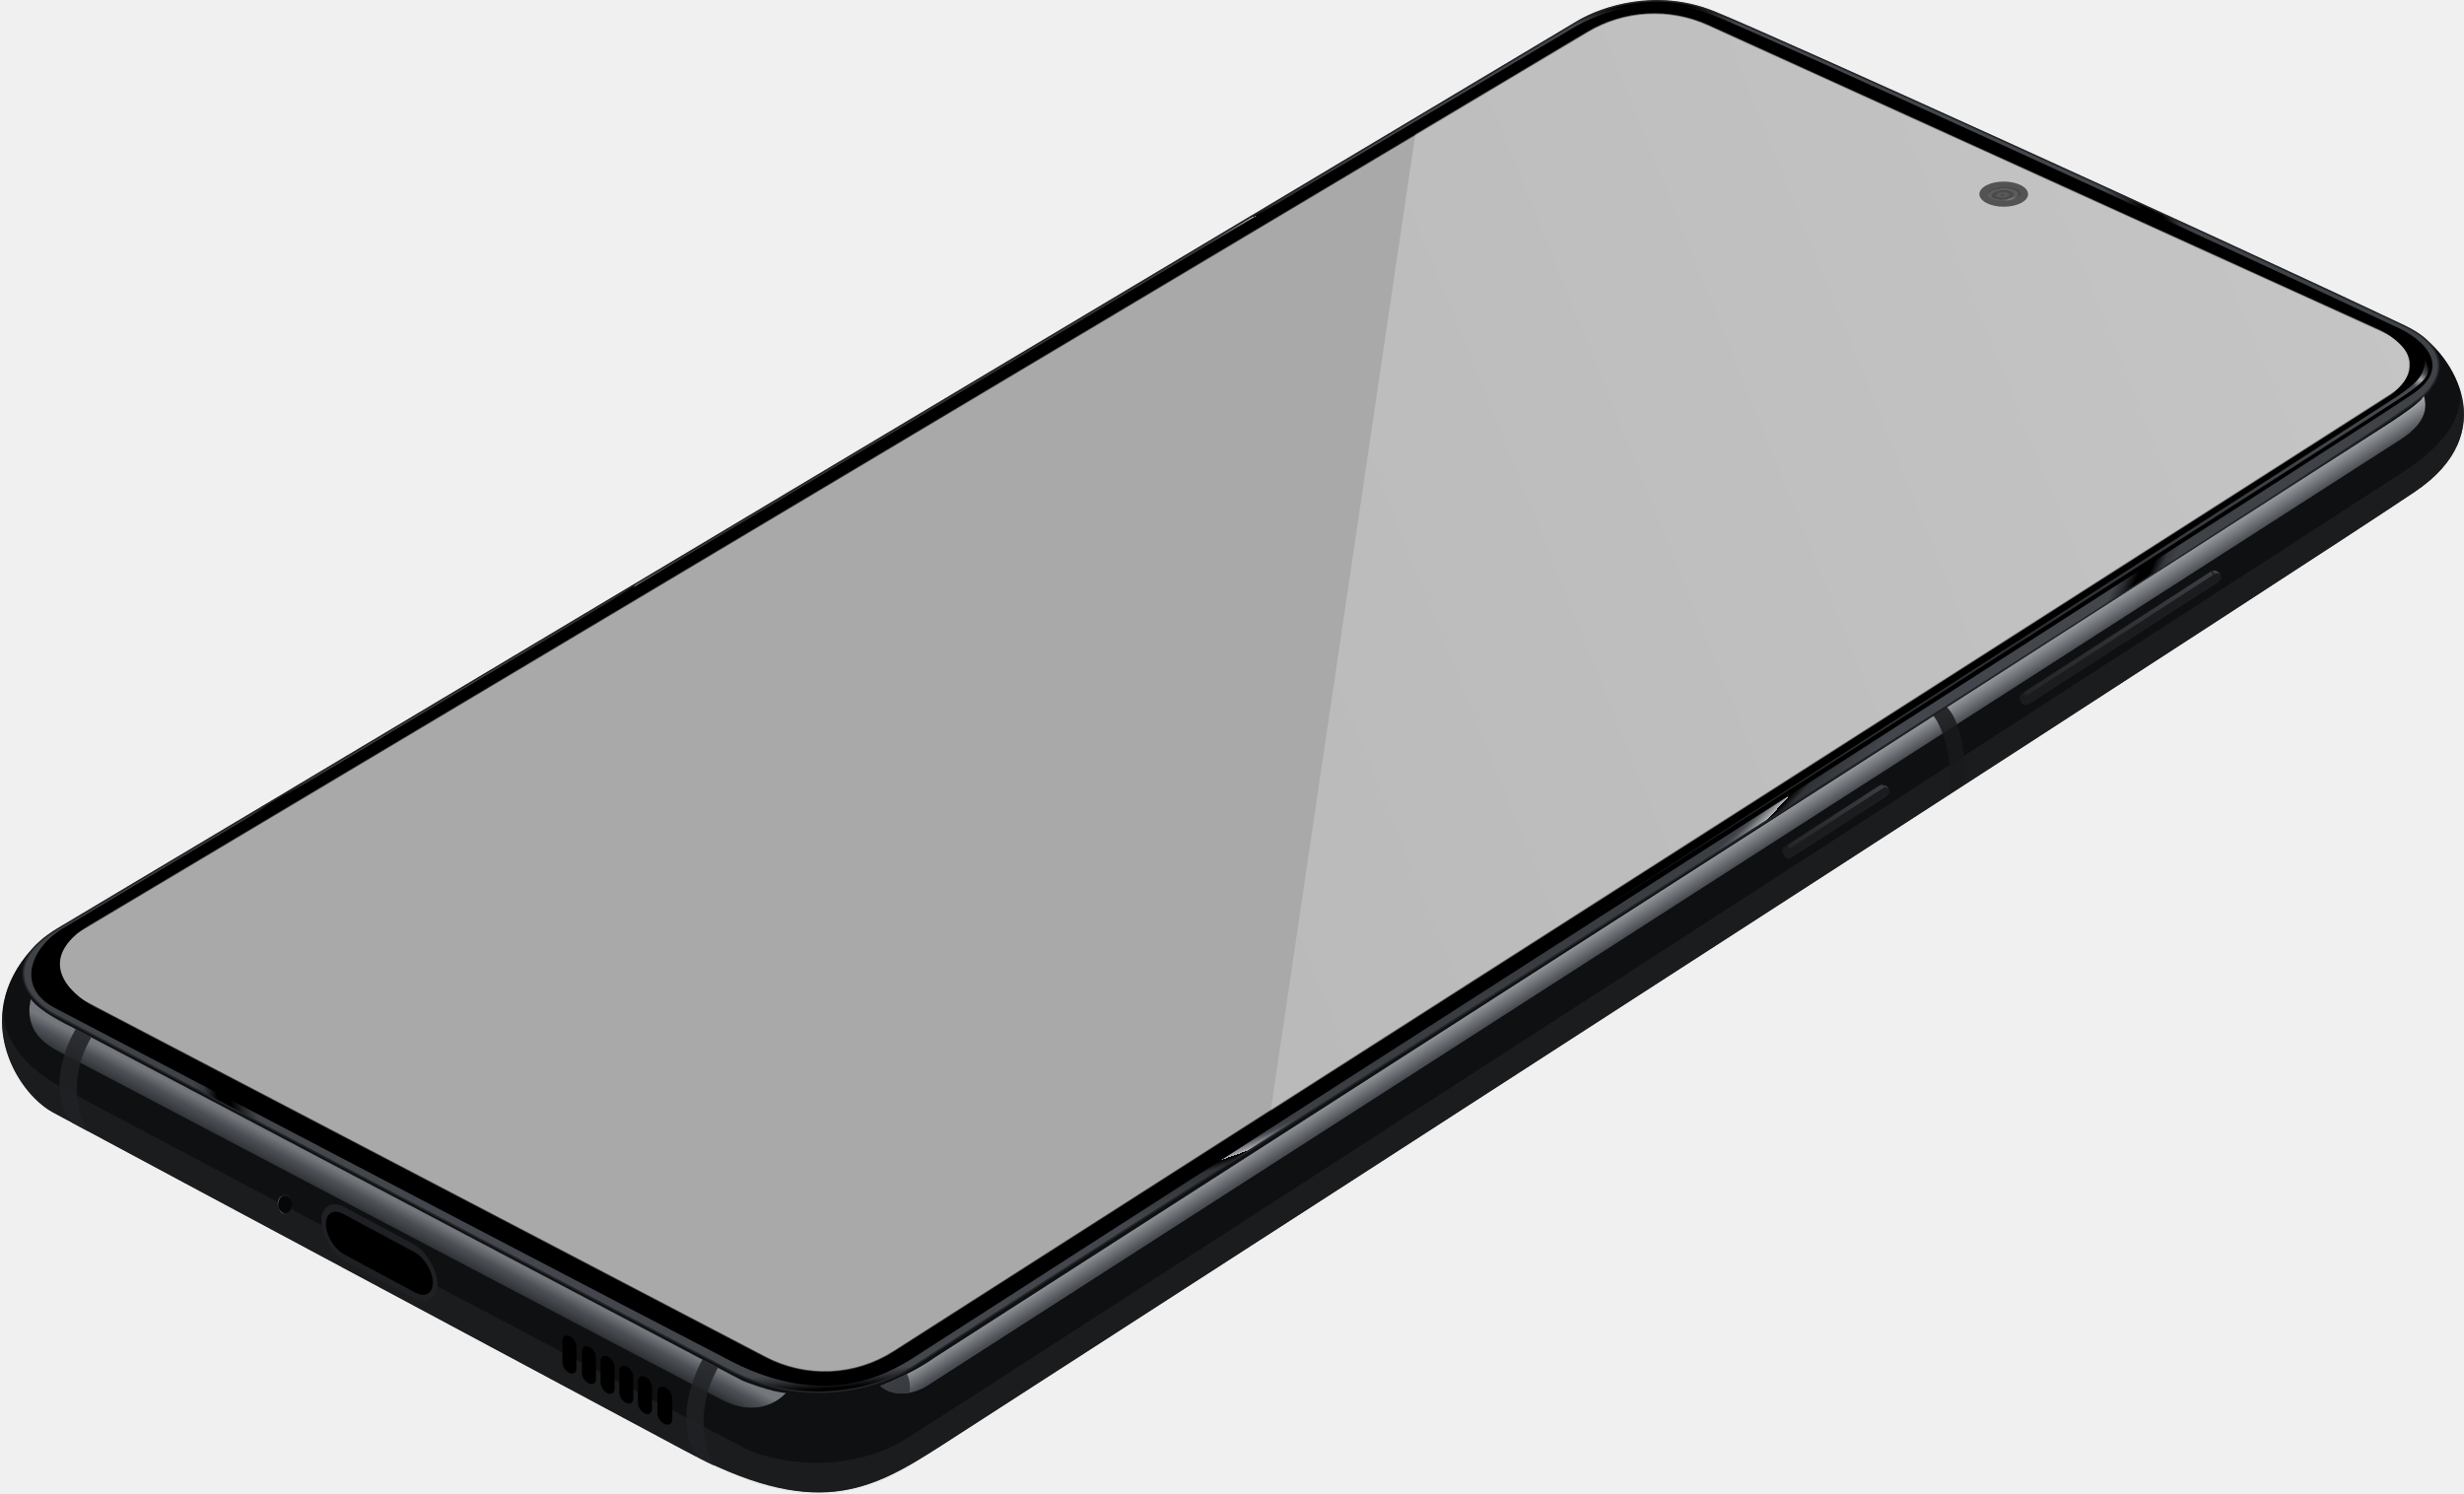
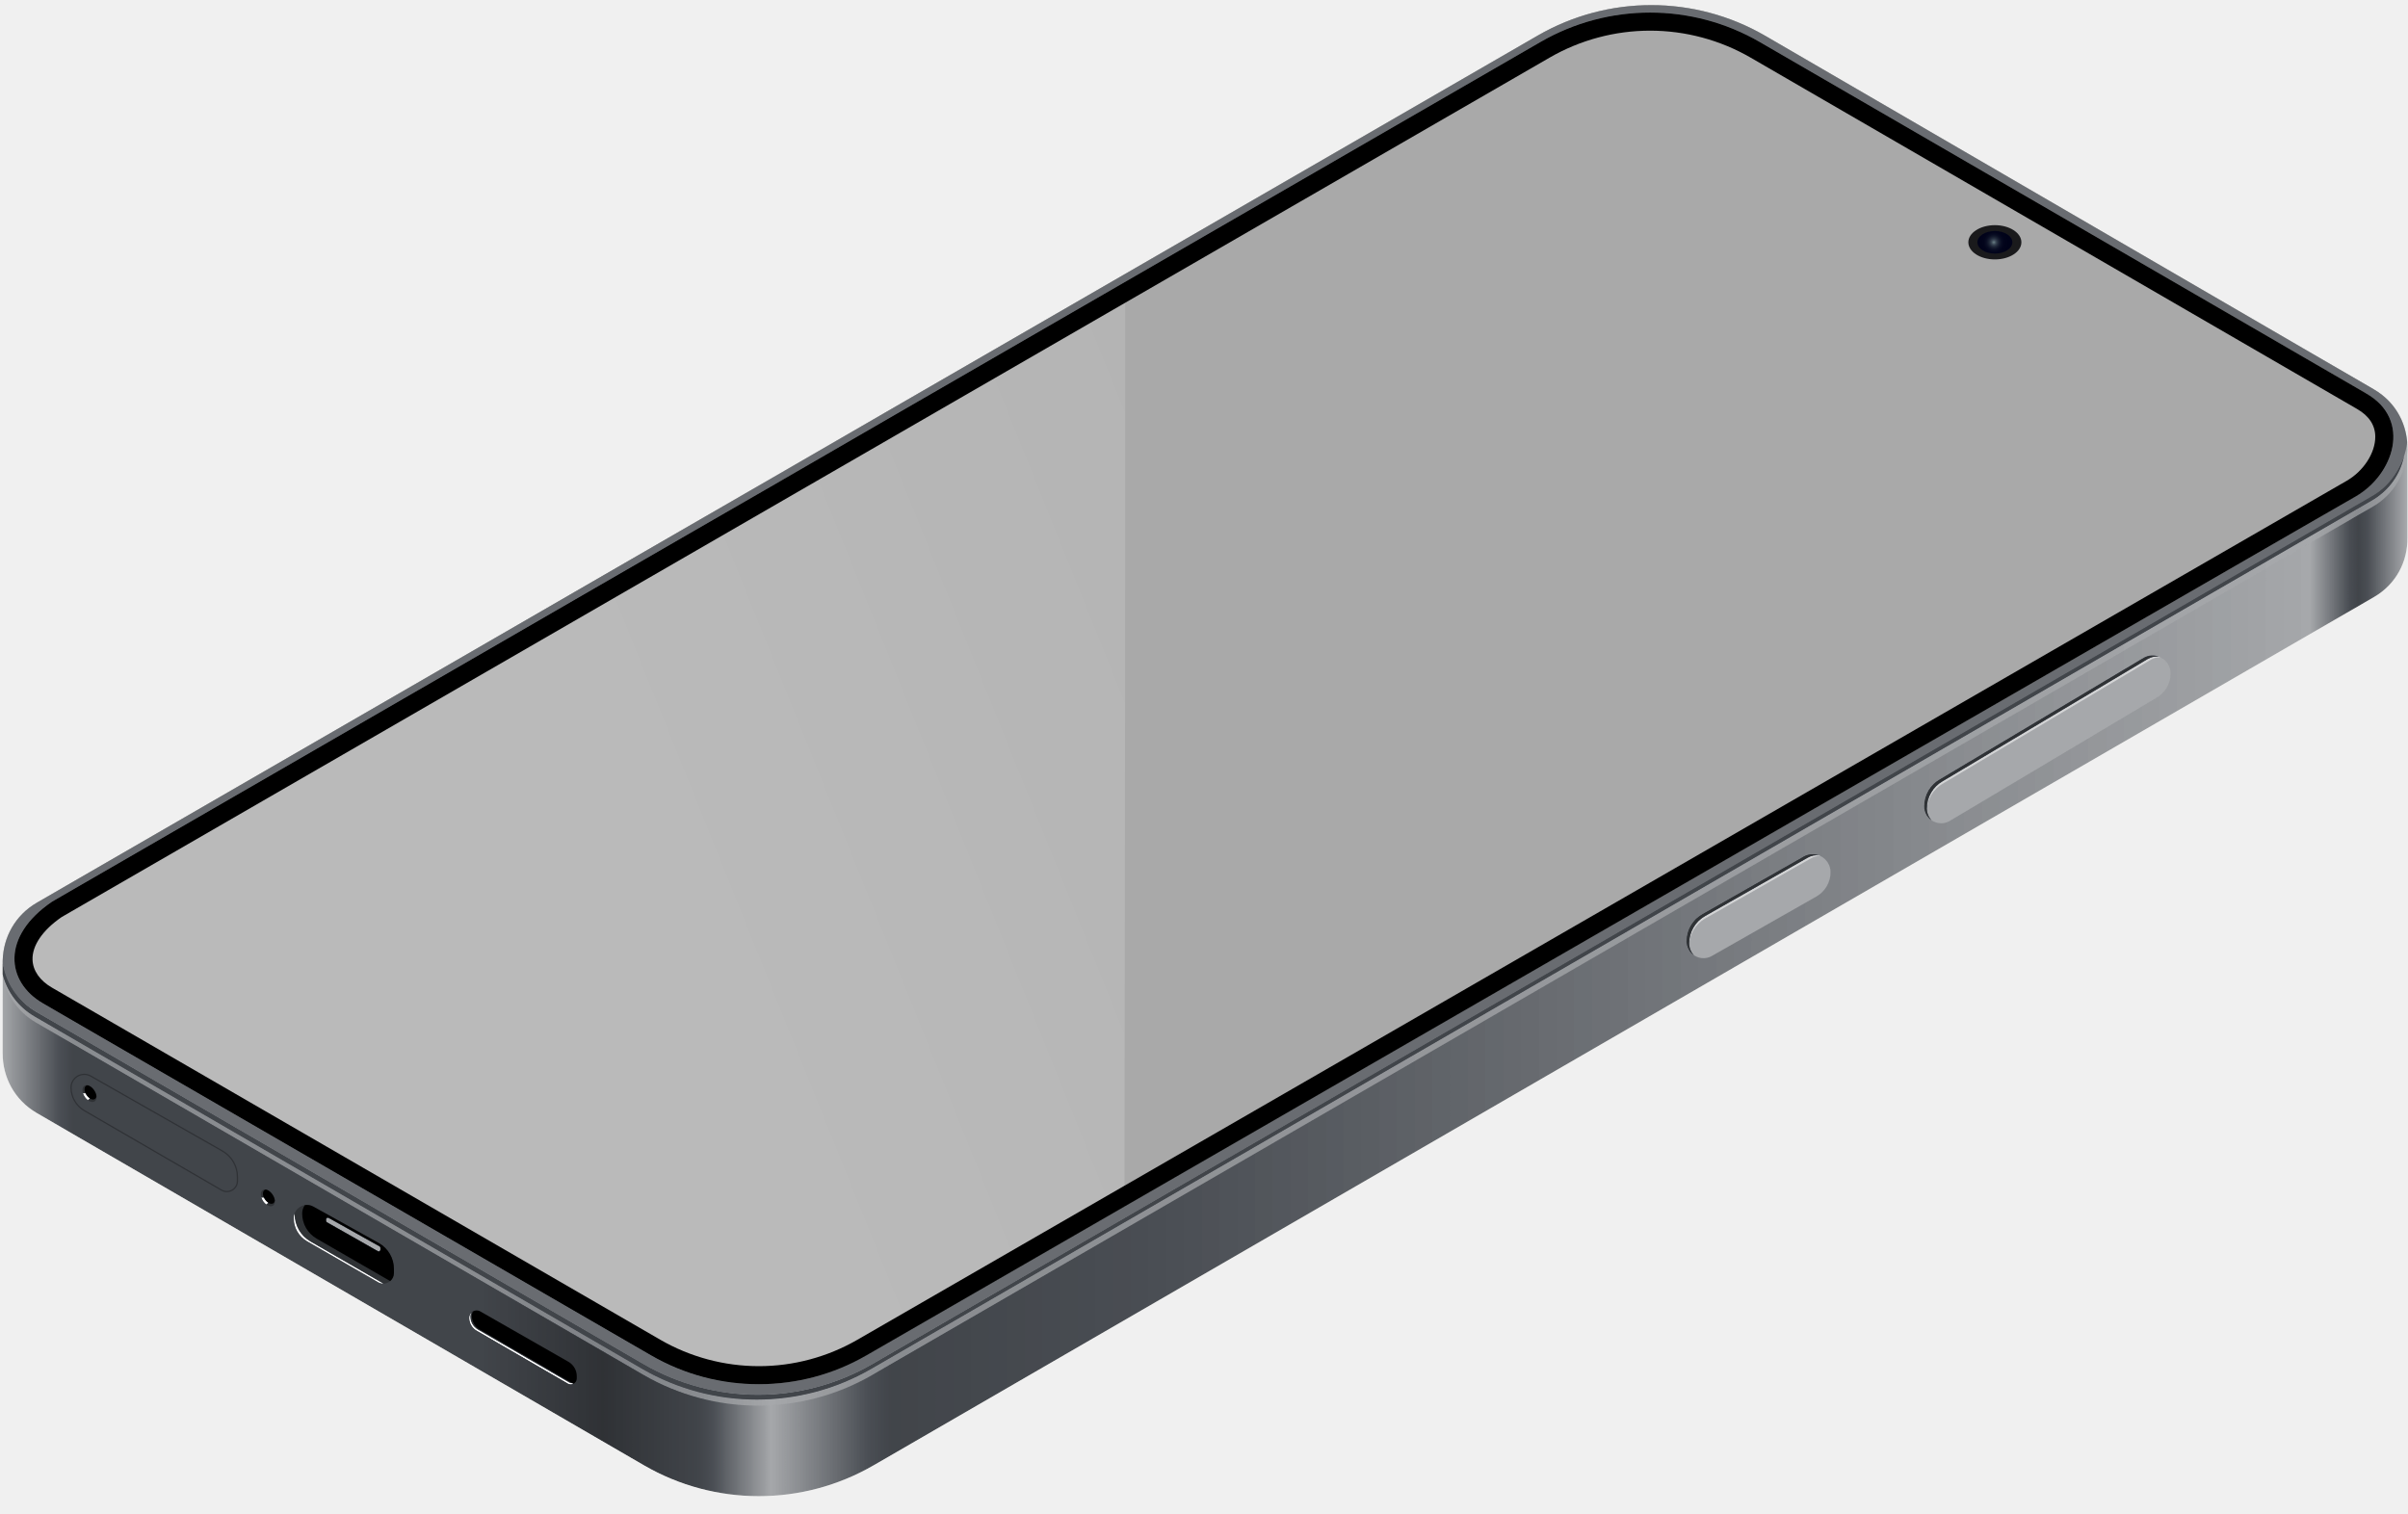
- <svg xmlns="http://www.w3.org/2000/svg" xmlns:xlink="http://www.w3.org/1999/xlink" viewBox="0 0 3000 1819" data-forced-size="true" width="3000" height="1819" data-img-aspect-ratio="20:9" data-img-perspective="[[0.75, 64.74], [66.8, -0.22], [99.24, 24.08], [33.73, 93.17]]">
+ <svg xmlns="http://www.w3.org/2000/svg" xmlns:xlink="http://www.w3.org/1999/xlink" viewBox="0 0 2000 1257" data-forced-size="true" width="2000" height="1257" data-img-aspect-ratio="13:6" data-img-perspective="[[-0.41, 63.10], [68.60, -0.17], [100.42, 29.19], [31.51, 92.45]]">
  <defs>
-     <mask id="mask" x="0" y="405.11" width="3000" height="1414.39" maskUnits="userSpaceOnUse">
-       <path d="M1146.36,1760.17c-46.32,29.86-75.6,55-138.36,58.76-45.84,2.75-82-3-175.92-53.33-174-93.34-577.18-308.67-767.43-410.89-46.95-25.23-103.28-124-18.29-206.93-39,44,0,74.08,16.8,83.46l844,441c29.16,15.8,122.06,43.21,239.17-32.1l24.11-15.5c197-126.69,1245-800.51,1770.18-1138.66,22.24-14.32,49.42-39.9,2.47-80.89,43,27.65,104.15,121.39-2.47,193.49C2822.05,678.81,1695,1406.39,1146.36,1760.17Z" fill="#1f1f1f" />
-     </mask>
-     <mask id="mask-2" x="1027.77" y="481.56" width="1925.26" height="1247.99" maskUnits="userSpaceOnUse">
-       <path d="M1128.57,1687.57c-11.36,7.3-37.06,16.79-56.82,0,40.32-16.2,59.79-30.13,66.21-34.57L2913,512.67c13.83-9.38,36.57-24.69,38.05-31.11,4.45,13.33,4,33.08-28.66,53.83C2888.76,556.72,1712.5,1312.4,1128.57,1687.57Z" fill="url(#gradient_01)" />
-     </mask>
-     <mask id="mask-3" x="396.8" y="1475.5" width="130.2" height="101.21" maskUnits="userSpaceOnUse">
-       <path d="M505.86,1574.08l-86.53-46.45c-12.05-6.47-22.13-22.79-22.52-36.46s9.08-19.5,21.13-13l86.54,46.44c12,6.47,22.13,22.8,22.51,36.46S517.91,1580.54,505.86,1574.08Z" />
-     </mask>
-     <linearGradient id="gradient_01" x1="780.07" y1="-5623.42" x2="1134.84" y2="-5068.77" gradientTransform="translate(3035.45 -4157.39) rotate(180)" gradientUnits="userSpaceOnUse">
-       <stop offset="0.63" stop-color="#949494" />
-       <stop offset="0.74" stop-color="#e0e0e0" />
+     <linearGradient id="gradient_01" x1="1.33" y1="623.51" x2="1998.67" y2="623.51" gradientUnits="userSpaceOnUse">
+       <stop offset="0" stop-color="silver" />
+       <stop offset=".03" stop-color="#707070" />
+       <stop offset=".2" stop-color="#707070" />
+       <stop offset=".25" stop-color="#515151" />
+       <stop offset=".29" stop-color="#707070" />
+       <stop offset=".32" stop-color="silver" />
+       <stop offset=".37" stop-color="#707070" />
+       <stop offset=".96" stop-color="silver" />
+       <stop offset=".98" stop-color="#707070" />
+       <stop offset="1" stop-color="silver" />
    </linearGradient>
-     <radialGradient id="gradient_02" cx="-5249.67" cy="-1759.76" r="0.99" gradientTransform="matrix(350, 699.58, -1313.26, 656.41, -472182.75, 4828539.53)" gradientUnits="userSpaceOnUse">
-       <stop offset="0.05" stop-color="#696969" />
-       <stop offset="0.18" stop-color="#707072" />
-       <stop offset="0.19" stop-color="#b9b9b9" />
-       <stop offset="0.19" stop-color="#5d5d5d" />
-       <stop offset="0.2" />
-       <stop offset="0.2" />
-       <stop offset="0.21" stop-color="#717171" />
-       <stop offset="0.24" stop-color="#7e7e7e" />
-       <stop offset="0.37" stop-color="#848484" />
-       <stop offset="0.39" />
-       <stop offset="0.4" stop-color="#41413f" />
-       <stop offset="0.66" stop-color="#676767" />
-       <stop offset="0.68" stop-color="#c7c7c7" />
-       <stop offset="0.68" />
-       <stop offset="0.68" />
-       <stop offset="0.69" stop-color="#525252" />
-       <stop offset="0.73" stop-color="#737373" />
-       <stop offset="0.87" stop-color="#747474" />
-       <stop offset="0.88" stop-color="#434343" />
-       <stop offset="0.89" />
-       <stop offset="0.9" />
-       <stop offset="0.91" stop-color="#585858" />
-       <stop offset="0.92" stop-color="#6c6c6c" />
+     <radialGradient id="gradient_02" cx="1656.01" cy="201.26" fx="1656.01" fy="201.26" r="12.21" gradientUnits="userSpaceOnUse">
+       <stop offset="0" stop-color="#6a7f86" />
+       <stop offset=".07" stop-color="#54656f" />
+       <stop offset=".16" stop-color="#3a4654" />
+       <stop offset=".27" stop-color="#242d3e" />
+       <stop offset=".39" stop-color="#141a2d" />
+       <stop offset=".52" stop-color="#080c22" />
+       <stop offset=".69" stop-color="#02041b" />
+       <stop offset="1" stop-color="#000219" />
    </radialGradient>
-     <radialGradient id="gradient_03" cx="-5248.93" cy="-1760.44" r="0.99" gradientTransform="matrix(300.26, 801.3, -1657.21, 620.41, -1340166.07, 5299057.82)" gradientUnits="userSpaceOnUse">
-       <stop offset="0.21" stop-color="#363636" />
-       <stop offset="0.21" stop-color="#f5f5f5" />
-       <stop offset="0.21" stop-color="silver" />
-       <stop offset="0.22" />
-       <stop offset="0.24" stop-color="#3c3c3c" />
-     </radialGradient>
-     <linearGradient id="gradient_04" x1="255.53" y1="-4439.05" x2="960.41" y2="-5411.79" gradientTransform="translate(3035.45 -4157.39) rotate(180)" gradientUnits="userSpaceOnUse">
-       <stop offset="0.02" />
-       <stop offset="0.04" stop-color="#c3c3c3" />
-       <stop offset="0.05" stop-color="#7b7b7b" />
-       <stop offset="0.49" stop-color="#4a4a4a" />
-       <stop offset="1" stop-color="#c4c4c4" stop-opacity="0" />
-       <stop offset="1" stop-color="#403b3b" stop-opacity="0" />
+     <linearGradient id="gradient_03" x1="547.37" y1="794.76" x2="2069.76" y2="182.43" gradientUnits="userSpaceOnUse">
+       <stop offset="0" stop-color="#fff" stop-opacity=".5" />
+       <stop offset="1" stop-color="#fff" stop-opacity="0" />
    </linearGradient>
-     <radialGradient id="gradient_05" cx="-5255.66" cy="-1757.04" r="0.99" gradientTransform="matrix(284, 249.85, -522.53, 593.4, 575573.86, 2356651.76)" gradientUnits="userSpaceOnUse">
-       <stop offset="0" stop-color="#515151" />
-       <stop offset="0.18" stop-color="#676767" />
-       <stop offset="0.8" stop-color="#5a5a5a" />
-       <stop offset="0.87" stop-color="#a7a7a7" />
-       <stop offset="0.89" stop-color="#a5a5a5" />
-       <stop offset="0.9" stop-color="#8e8e8e" />
-       <stop offset="0.92" stop-color="#949494" />
-       <stop offset="0.92" stop-color="#929292" />
-       <stop offset="0.95" stop-color="#b9b9b9" />
-     </radialGradient>
-     <linearGradient id="gradient_06" x1="780.07" y1="-5623.42" x2="1134.84" y2="-5068.77" gradientTransform="translate(3035.45 -4157.39) rotate(180)" gradientUnits="userSpaceOnUse">
-       <stop offset="0.61" stop-color="#4f4f4f" />
-       <stop offset="0.71" stop-color="#e0e0e0" />
-       <stop offset="0.91" stop-color="#fff" />
-     </linearGradient>
-     <linearGradient id="gradient_07" x1="2596.11" y1="-5724.5" x2="2532.94" y2="-5603.57" gradientTransform="translate(3035.45 -4157.39) rotate(180)" gradientUnits="userSpaceOnUse">
-       <stop offset="0.53" stop-color="#313131" />
-       <stop offset="0.7" stop-color="#7b7b7b" />
-       <stop offset="0.82" stop-color="#9d9d9d" />
-     </linearGradient>
-     <linearGradient id="gradient_08" x1="407.29" y1="-3553.99" x2="422.35" y2="-3557.85" gradientTransform="matrix(-1, 0, 0, -1, 752.56, -2082.85)" gradientUnits="userSpaceOnUse">
-       <stop offset="0.08" stop-color="#2f2f2f" />
-       <stop offset="0.47" stop-color="#f0f0f0" />
-       <stop offset="0.62" stop-color="#9a9a9a" />
-     </linearGradient>
-     <linearGradient id="gradient_09" x1="1643.24" y1="-7295.54" x2="1656.9" y2="-7302.97" gradientTransform="matrix(0, -1, 1, 0, 7644.64, 3106.04)" gradientUnits="userSpaceOnUse">
-       <stop offset="0.08" stop-color="#2f2f2f" />
-       <stop offset="0.47" stop-color="#979797" />
-       <stop offset="0.62" stop-color="#474747" />
-     </linearGradient>
-     <radialGradient id="gradient_10" cx="-4987.46" cy="-1996.31" r="0.99" gradientTransform="matrix(-20.7, 1.48, -0.62, -8.59, -102020.72, -9519.63)" gradientUnits="userSpaceOnUse">
-       <stop offset="0.21" stop-color="#191919" />
-       <stop offset="0.27" stop-color="#365153" />
-       <stop offset="0.4" stop-color="#1f5558" />
-       <stop offset="0.52" stop-color="#60acba" />
-       <stop offset="0.71" stop-color="#416961" />
-       <stop offset="0.92" stop-color="#191919" />
-     </radialGradient>
-     <radialGradient id="gradient_11" cx="-4987.46" cy="-1996.31" r="0.99" gradientTransform="matrix(-20.7, 1.48, -0.62, -8.59, -102020.72, -9519.63)" gradientUnits="userSpaceOnUse">
-       <stop offset="0.41" stop-opacity="0" />
-       <stop offset="0.51" />
-       <stop offset="0.82" stop-opacity="0" />
-     </radialGradient>
-     <radialGradient id="gradient_12" cx="-4986.6" cy="-1995" r="0.99" gradientTransform="matrix(-20.7, 1.48, -0.62, -8.59, -102020.72, -9519.63)" gradientUnits="userSpaceOnUse">
-       <stop offset="0.09" />
-       <stop offset="0.17" stop-opacity="0.13" />
-       <stop offset="0.3" stop-opacity="0.13" />
-       <stop offset="0.46" />
-       <stop offset="0.63" />
-       <stop offset="0.68" stop-opacity="0" />
-       <stop offset="0.88" stop-opacity="0" />
-       <stop offset="0.95" />
-     </radialGradient>
-     <radialGradient id="gradient_13" cx="-4480.42" cy="-2820.61" r="0.99" gradientTransform="matrix(-5.88, -1.31, 0.72, -3.21, -21852.81, -14710.17)" gradientUnits="userSpaceOnUse">
-       <stop offset="0.13" stop-color="#58a9d7" />
-       <stop offset="1" stop-opacity="0" />
-     </radialGradient>
-     <linearGradient id="gradient_14" x1="2607.34" y1="-5669.05" x2="2530.4" y2="-5696.22" gradientTransform="translate(3035.45 -4157.39) rotate(180)" gradientUnits="userSpaceOnUse">
-       <stop offset="0.27" stop-color="#a8a8a8" />
-       <stop offset="0.8" stop-color="#ababab" />
-       <stop offset="0.9" stop-color="#afafaf" />
-       <stop offset="0.96" stop-color="#404040" />
-       <stop offset="0.98" stop-color="#404040" />
-       <stop offset="1" stop-color="#404040" stop-opacity="0.69" />
-     </linearGradient>
-     <linearGradient id="gradient_15" x1="2302.34" y1="-5025.68" x2="2299.14" y2="-5175.96" gradientTransform="matrix(0.54, 0.84, 0.84, -0.54, 5270.21, -3700.97)" gradientUnits="userSpaceOnUse">
-       <stop offset="0.02" stop-color="#6e6e6e" />
-       <stop offset="0.02" stop-color="#1f1f1f" />
-       <stop offset="0.02" stop-color="#2c2c2c" />
-       <stop offset="0.03" stop-color="#646464" />
-       <stop offset="0.94" stop-color="#3e3e3e" />
-       <stop offset="0.95" stop-color="#2c2c2c" />
-     </linearGradient>
-     <linearGradient id="gradient_16" x1="2306.64" y1="-4545.06" x2="2295.01" y2="-4831.34" gradientTransform="matrix(0.54, 0.84, 0.84, -0.54, 5270.21, -3700.97)" gradientUnits="userSpaceOnUse">
-       <stop offset="0.02" stop-color="#6e6e6e" />
-       <stop offset="0.02" stop-color="#1f1f1f" />
-       <stop offset="0.02" stop-color="#2c2c2c" />
-       <stop offset="0.03" stop-color="#646464" />
-       <stop offset="0.97" stop-color="#3e3e3e" />
-       <stop offset="0.98" stop-color="#2c2c2c" />
-     </linearGradient>
-     <linearGradient id="gradient_17" x1="1431.34" y1="818.64" x2="3778.83" y2="-125.56" gradientUnits="userSpaceOnUse">
-       <stop offset="0" stop-color="#fff" stop-opacity="0.5" />
-       <stop offset="1" stop-color="#fff" />
-     </linearGradient>
-     <clipPath id="screen_path">
-       <polygon points="2921.14 399.82 2950.74 445.93 2947.74 501.51 1020.79 1734.75 37.47 1216.43 63.03 1143.37 1951.57 19.84 2018.86 8.26 2099.78 27.19 2921.14 399.82" />
+     <clipPath id="screenPath">
+       <path d="M1698.81,175.19l275.26,162.41,7.92,27.25-15.88,33.92-1263.16,729.38-76.51,14.8-72.54-18.41L28.25,818.85l-9.93-26.35,22.38-34.29S1303.86,29.92,1305.3,29.92s68.57-12.27,70.01-12.27,67.13,13.71,67.13,13.71l256.37,143.82Z" />
    </clipPath>
-     <path id="filterPath" d="M0.975,0.22l0.01,0.025-0.001,0.031L0.341,0.954,0.013,0.669,0.021,0.629,0.651,0.011l0.022-0.006,0.027,0.01Z" />
+     <path id="filterPath" d="M.849.139l.138.129.004.022-.008.027-.632.58-.038.012-.036-.015L.014.651l-.005-.021.011-.027S.652.024.653.024s.034-.01.035-.01.034.011.034.011l.128.114Z" />
  </defs>
  <svg viewBox="0 0 1 1" id="preview" preserveAspectRatio="none">
    <use xlink:href="#filterPath" fill="darkgrey" />
  </svg>
-   <image xlink:href="" clip-path="url(#screen_path)" preserveAspectRatio="none" width="100%" height="100%">
+   <image xlink:href="" clip-path="url(#screenPath)" preserveAspectRatio="none" width="100%" height="100%">
    <animateMotion dur="1ms" repeatCount="indefinite" />
  </image>
-   <g id="device">
-     <path d="M1146.36,1760.17c-87.46,56.39-153.95,91.46-314.28,5.43-174-93.34-577.18-308.67-767.43-410.89-46.95-25.23-103.28-124-18.29-206.93-39,44,0,74.08,16.8,83.46l844,441c29.16,15.8,122.06,43.21,239.17-32.1l24.13-15.51c197.07-126.72,1245-800.51,1770.16-1138.65,22.24-14.32,49.42-39.9,2.47-80.89,43,27.65,104.15,121.39-2.47,193.49C2822.05,678.81,1695,1406.39,1146.36,1760.17Z" fill="#1a1a1a" />
-     <path d="M2967.4,433.67c-5.07-14.33-19.31-26.83-39.67-36.47C2681.64,280.65,2159.29,43.81,2086.62,14.44c-70.75-28.6-137.1-5.28-165.93,11.92C1637.34,195.42,1213.21,448.75,842.26,670.31c-395.88,236.46-731.2,436.75-770.21,459.83-18.86,11.16-30.65,22.28-37.18,33s-7.81,21.08-5.65,30.51c4.3,18.77,22,33.77,37.44,41.91,236.2,124.78,732.05,386.5,825.75,435.1h0c96.07,48,187.07,14.51,219.39-6.48,241.19-156.65,587.13-376.85,914.16-585,71.64-45.6,142.37-90.63,210.9-134.28,190.68-121.47,364.28-232.32,492.82-315.44C2794,587.9,2847,553.27,2885.19,527.71c19.11-12.78,34.54-23.29,45.85-31.27s18.51-13.45,21.19-16.16C2968.21,464.05,2972.51,448.1,2967.4,433.67ZM2916,477.27,1088.22,1646a156.16,156.16,0,0,1-156.51,6.83L96.25,1216.19c-32.19-16.83-33.47-62.41-2.27-81L1932.67,38.57a159.18,159.18,0,0,1,147.4-8.2L2911,408C2939.55,421,2942.36,460.39,2916,477.27Z" stroke-width="1.98" fill="url(#gradient_02)" stroke="url(#gradient_03)" />
-     <path d="M2921.14,399.82c-245.56-115.3-764.38-352.95-836.86-382C2014.06-10.32,1945.77,16,1917.17,32.9,1332.67,378.65,151.46,1085.53,76.51,1130.49c-38.55,23.12-58.31,71.42-9.49,97,235.7,123.44,730.5,382.36,824,430.44,112,57.61,188.71,16.21,220.76-4.43,586.8-377.83,1782.92-1143.29,1827.4-1174.9C2987.2,444.46,2947.28,412.09,2921.14,399.82ZM2916,477.27,1088.22,1646a156.16,156.16,0,0,1-156.51,6.83L96.25,1216.19c-32.19-16.83-33.47-62.41-2.27-81L1932.67,38.57a159.18,159.18,0,0,1,147.4-8.2L2911,408C2939.55,421,2942.36,460.39,2916,477.27Z" />
-     <path d="M1817.42,1192.72,2918.91,482.54c26.68-18.27,33.6-27.16,33.6-47.41,5.43,17.78,10.38,22.72-26.69,47.41C2891.41,505.47,2173.39,965.38,1817.42,1192.72Z" fill="url(#gradient_04)" />
-     <path d="M109.62,1125.55c-68.2,42.47-26.19,83.47,4.94,100.26C45.38,1200.62,35,1160.62,109.62,1125.55Z" />
-     <path d="M2911,480.57c44.48-34.57,16.8-62.72-12.85-78.53C2929.28,410.44,2985.12,439.58,2911,480.57Z" />
-     <g mask="url(#mask)">
-       <path d="M906.2,1763.13c35.09,18.39,126.51,34.12,200.63-13.34,136.39-87.31,1285.47-829.85,1815-1172.42,40.52-26.22,79.07-59.76,73.14-107.67,18.28,73.59-16.31,105.69-71.66,140.75l-885,579.3L1139,1765.11c-58.31,40-138.62,90.38-280.19,14.81s-518.87-278-792.63-424.23C46.36,1345.13-19.85,1295,5.84,1209c-7.94,28.63.94,78,69.18,115.06C149.64,1364.59,709.53,1660,906.2,1763.13Z" fill="url(#gradient_05)" />
+   <g>
+     <path id="side_background" d="M1971.79,323.52L1465.93,29.6c-29.21-16.9-61.82-25.35-94.43-25.35-32.57,0-65.15,8.43-94.34,25.3L30.71,749.77c-18.43,10.65-27.9,29.03-28.46,47.65l-.02-.02v.62c0,.22-.02.43-.03.65,0,.37.02.75.02,1.12l-.03,75.39h.03c-.01,19.18,9.44,38.36,28.39,49.36l504.32,292.58c58.9,34.17,131.58,34.21,190.52.1L1971.71,495.96c18.78-10.87,28.03-29.96,27.78-48.94h.03v-74.12s-.04.05-.04.05c.41-19.13-8.8-38.44-27.7-49.42ZM44.78,749.56L1282.22,35.52c28.13-16.25,58.47-23.82,89.86-23.82s59.88,8.57,88.06,24.9l504.87,290c33.6,19.11,23.53,66.98-7.63,84.95l-1237.04,713.53c-27.62,15.93-58.43,23.9-89.25,23.9s-61.81-8.01-89.49-24.03L36.47,832.56c-30.76-17.81-34.04-54.26,8.31-83Z" fill="url(#gradient_01)" />
+     <path id="reflect_border_1" d="M1999.53,374.01v-1.12s-.04.05-.04.05c.41-19.13-8.8-38.44-27.7-49.42L1465.93,29.6c-29.21-16.9-61.82-25.35-94.43-25.35-32.57,0-65.15,8.43-94.34,25.29L30.71,749.77c-18.43,10.65-27.9,29.03-28.46,47.65l-.02-.02v.62c0,.22-.02.43-.03.65,0,.37.02.75.02,1.12v9.82c2.64,15.77,11.83,30.58,27.6,39.73l504.32,292.58c29.48,17.1,62.41,25.65,95.35,25.65,32.86,0,65.74-8.52,95.17-25.55L1970.92,420.77c17.72-10.26,27.39-28.34,28.61-46.76ZM1956.59,412.36l-1237.04,713.53c-27.62,15.93-58.43,23.9-89.25,23.9s-61.81-8.01-89.49-24.03L35.68,833.37c-30.76-17.81-34.82-55.6,7.53-84.33L1279.6,34.84c28.13-16.25,59.53-24.37,90.93-24.37,31.47,0,62.95,8.17,91.13,24.49l503.35,291.63c.54.31,1.06.62,1.58.94,36.81,22.57,20.73,67.11-10,84.83Z" fill="silver" opacity=".75" />
+     <path id="reflect_border_2" d="M2.22,800.44c4.71,15.75,11.73,30.69,27.61,39.91l504.32,292.58c29.48,17.1,62.41,25.65,95.35,25.65,32.86,0,65.74-8.52,95.17-25.55L1970.33,410.67c13.39-7.75,21.04-18.99,26.35-31.64-3.02,14.65-12.02,28.2-26.77,36.73l-1246.24,721.25c-29.44,17.04-62.31,25.55-95.17,25.55-32.94,0-65.86-8.55-95.35-25.65L28.83,844.35c-14.2-8.24-23.05-21.07-26.61-35.06v-8.85Z" fill="#707070" />
+     <path id="reflect_border_3" d="M629.5,1158.58c32.86,0,65.74-8.52,95.17-25.55L1970.92,411.77c16.41-9.5,26.44-27.73,28.4-44.42-1.32-17.22-10.46-33.92-27.52-43.83L1465.93,29.6c-29.21-16.9-61.82-25.35-94.43-25.35-32.57,0-65.15,8.43-94.34,25.29L30.71,749.77c-18.43,10.65-27.9,29.03-28.46,47.65l-.02-.02v.62c0,.22-.02.43-.03.65,0,.37.02.75.02,1.12v.65c2.61,15.83,11.78,30.72,27.6,39.91l504.32,292.58c29.48,17.1,62.41,25.65,95.35,25.65ZM630.3,1149.79c-30.9,0-61.81-8.01-89.49-24.03L35.68,833.37c-30.76-17.81-34.82-55.6,7.53-84.33L1279.6,34.84c28.13-16.25,59.53-24.37,90.93-24.37,31.47,0,62.95,8.17,91.13,24.49l503.35,291.63c.54.31,1.06.62,1.58.94,36.81,22.57,20.73,67.11-10,84.83l-1237.04,713.53c-27.62,15.93-58.43,23.9-89.25,23.9Z" fill="#959595" />
+     <g id="details">
+       <g id="sim">
+         <path d="M75.4,893.85l109.38,62.27c7.69,4.38,12.43,12.54,12.43,21.39v3.45c0,6.78-7.34,11.01-13.21,7.61l-113.96-66.02c-6.84-3.96-11.04-11.26-11.04-19.16h0c0-8.42,9.09-13.7,16.4-9.54Z" fill="#707070" />
+         <path d="M188.42,990.27c-1.6,0-3.2-.42-4.66-1.27l-113.96-66.02c-6.97-4.04-11.29-11.54-11.29-19.59,0-4.13,2.13-7.84,5.71-9.92,3.57-2.08,7.85-2.1,11.44-.05l109.38,62.27c7.82,4.46,12.69,12.82,12.69,21.82v3.45c0,3.36-1.74,6.38-4.66,8.06-1.45.84-3.05,1.26-4.64,1.26ZM69.97,892.89c-1.81,0-3.62.48-5.26,1.44-3.26,1.9-5.21,5.28-5.21,9.05,0,7.7,4.14,14.87,10.79,18.73l113.96,66.02c2.6,1.5,5.7,1.51,8.3,0s4.15-4.19,4.15-7.19v-3.45c0-8.65-4.67-16.67-12.18-20.95l-109.38-62.27c-1.63-.92-3.4-1.39-5.18-1.39Z" fill="#515151" />
+       </g>
+       <path d="M398.89,1089.3l73.19,41.84c4.3,2.45,6.96,7.02,6.96,11.96v1.93c0,3.79-4.11,6.16-7.39,4.26l-75.75-43.93c-3.82-2.22-6.18-6.3-6.18-10.72h0c0-4.71,5.08-7.66,9.18-5.33Z" />
+       <path d="M398.48,1104.4c-4.09-2.37-6.6-6.73-6.6-11.46h0c0-1.44.46-2.72,1.2-3.77-1.94.99-3.36,2.98-3.36,5.46,0,4.42,2.35,8.5,6.18,10.72l75.75,43.93c1.51.87,3.18.84,4.56.19l-77.72-45.08Z" fill="#515151" />
+       <path d="M472.64,1148.29l-75.75-43.93c-3.82-2.22-6.18-6.3-6.18-10.72,0-1.44.48-2.72,1.26-3.73-1.35,1.09-2.26,2.75-2.26,4.73,0,4.42,2.35,8.5,6.18,10.72l75.75,43.93c1.51.87,3.18.84,4.56.19l-.91-.53c-.88.04-1.8-.16-2.65-.66Z" fill="#fff" />
+       <path d="M260.38,1002.31l54.38,30.27c7.69,4.38,12.43,12.54,12.43,21.39v3.45c0,6.78-7.34,11.01-13.21,7.61l-58.96-34.02c-6.84-3.96-11.04-11.26-11.04-19.16h0c0-8.42,9.09-13.7,16.4-9.54Z" fill="#515151" />
+       <path d="M314.75,1032.59l-54.38-30.27c-2.33-1.32-4.83-1.69-7.16-1.3-1.39,1.92-2.24,4.3-2.24,6.98h0c0,8.61,4.58,16.56,12.03,20.87l61.08,35.25c1.86-1.57,3.1-3.91,3.1-6.69v-3.45c0-8.84-4.75-17.01-12.43-21.39Z" />
+       <path d="M270.84,1012.82v1.26c0,.51.28.98.73,1.22l42.33,24.03c.93.5,2.06-.17,2.06-1.22v-1.6c0-.51-.28-.99-.73-1.23l-42.33-23.69c-.93-.5-2.05.17-2.05,1.23Z" fill="silver" />
+       <g>
+         <path d="M68.5,905.45c.02,3.51,2.66,7.67,5.9,9.28,3.25,1.61,5.83.03,5.77-3.5-.06-3.51-2.71-7.63-5.91-9.21-3.2-1.58-5.78-.06-5.76,3.43Z" fill="#515151" />
+         <path d="M75.25,912.76c2.52,1.25,4.57.24,4.88-2.22-.36-3.34-2.87-7.04-5.87-8.52-.6-.3-1.18-.48-1.72-.57-1.4.25-2.33,1.47-2.31,3.4.02,2.99,2.27,6.54,5.03,7.91Z" />
+         <path d="M71.03,908.15c-.74-.04-1.46-.07-2.09-.11.71,2.24,2.23,4.43,4.09,5.83.54-.45,1.12-.97,1.66-1.45-1.54-.95-2.87-2.54-3.66-4.28Z" fill="#fff" />
+       </g>
+       <g>
+         <path d="M216.65,992.09c.02,3.51,2.66,7.67,5.9,9.28,3.25,1.61,5.83.03,5.77-3.5-.06-3.51-2.71-7.63-5.91-9.21-3.2-1.58-5.78-.06-5.76,3.43Z" fill="#515151" />
+         <path d="M223.4,999.4c2.52,1.25,4.57.24,4.88-2.22-.36-3.34-2.87-7.04-5.87-8.52-.6-.3-1.18-.48-1.72-.57-1.4.25-2.33,1.47-2.31,3.4.02,2.99,2.27,6.54,5.03,7.91Z" />
+         <path d="M219.18,994.78c-.74-.04-1.46-.07-2.09-.11.71,2.24,2.23,4.43,4.09,5.83.54-.45,1.12-.97,1.66-1.45-1.54-.95-2.87-2.54-3.66-4.28Z" fill="#fff" />
+       </g>
+       <path d="M244.7,1008.58c0-.24.02-.47.03-.7-.47,1.22-.75,2.55-.75,3.98h0c0,7.9,4.21,15.2,11.04,19.16l58.96,34.02c1.45.84,3,1.21,4.5,1.2l-60.75-35.06c-8.06-4.67-13.02-13.28-13.02-22.59Z" fill="#fff" />
+       <g id="button_02">
+         <path d="M1508.64,744.69l-86.8,49.37c-9.41,5.35-21.09-1.44-21.09-12.27h0c0-9.26,4.97-17.82,13.03-22.4l84.24-47.91c9.98-5.68,22.37,1.53,22.37,13.01h0c0,8.35-4.49,16.07-11.75,20.2Z" fill="silver" />
+         <path d="M1402.78,786.26c0-9.65,5.18-18.56,13.57-23.33l87.75-49.91c2.5-1.42,5.14-2.06,7.71-2.05-4.16-1.97-9.23-2.08-13.79.52l-84.24,47.91c-8.05,4.58-13.03,13.13-13.03,22.4,0,3.04.92,5.76,2.45,7.98-.27-1.12-.42-2.29-.42-3.51h0Z" fill="#fff" opacity=".5" />
+         <path d="M1416.2,760.94l85.32-48.53c3-1.71,6.21-2.26,9.25-1.89-3.95-1.53-8.56-1.42-12.76.96l-84.24,47.91c-8.05,4.58-13.03,13.13-13.03,22.4,0,5.03,2.53,9.19,6.18,11.67-2.39-2.5-3.92-5.9-3.92-9.84,0-9.38,5.04-18.04,13.19-22.68Z" fill="#515151" />
+       </g>
+       <g id="button_01">
+         <path d="M1791.05,579.63l-171.8,102.37c-9.41,5.35-21.09-1.44-21.09-12.27h0c0-9.26,4.97-17.82,13.03-22.4l169.24-100.91c9.98-5.68,22.37,1.53,22.37,13.01h0c0,8.35-4.49,16.07-11.75,20.2Z" fill="silver" />
+         <path d="M1600.19,674.2c0-9.65,5.18-18.56,13.57-23.33l172.75-102.91c2.5-1.42,5.14-2.06,7.71-2.05-4.16-1.97-9.23-2.08-13.79.52l-169.24,100.91c-8.05,4.58-13.03,13.13-13.03,22.4,0,3.04.92,5.76,2.45,7.98-.27-1.12-.42-2.29-.42-3.51h0Z" fill="#fff" opacity=".5" />
+         <path d="M1613.61,648.88l170.32-101.53c3-1.71,6.21-2.26,9.25-1.89-3.95-1.53-8.56-1.42-12.76.96l-169.24,100.91c-8.05,4.58-13.03,13.13-13.03,22.4,0,5.03,2.53,9.19,6.18,11.67-2.39-2.5-3.92-5.9-3.92-9.84,0-9.38,5.04-18.04,13.19-22.68Z" fill="#515151" />
+       </g>
    </g>
-     <path d="M1128.57,1687.57c-11.36,7.3-37.06,16.79-56.82,0,40.32-16.2,59.79-30.13,66.21-34.57L2913,512.67c13.83-9.38,36.57-24.69,38.05-31.11,4.45,13.33,4,33.08-28.66,53.83C2888.76,556.72,1712.5,1312.4,1128.57,1687.57Z" fill="url(#gradient_06)" />
-     <g mask="url(#mask-2)">
-       <ellipse cx="1067.79" cy="1689.54" rx="40.03" ry="40" fill="#454545" />
+     <path id="overlay" d="M1971.79,323.52L1465.93,29.6c-29.21-16.9-61.82-25.35-94.43-25.35-32.57,0-65.15,8.43-94.34,25.3L30.71,749.77c-18.43,10.65-27.9,29.03-28.46,47.65l-.02-.02v.62c0,.22-.02.43-.03.65,0,.37.02.75.02,1.12l-.03,75.39h.03c-.01,19.18,9.44,38.36,28.39,49.36l504.32,292.58c58.9,34.17,131.58,34.21,190.52.1L1971.71,495.96c18.78-10.87,28.03-29.96,27.78-48.94h.03v-74.12s-.04.05-.04.05c.41-19.13-8.8-38.44-27.7-49.42ZM44.78,749.56L1282.22,35.52c28.13-16.25,58.47-23.82,89.86-23.82s59.88,8.57,88.06,24.9l504.87,290c33.6,19.11,23.53,66.98-7.63,84.95l-1237.04,713.53c-27.62,15.93-58.43,23.9-89.25,23.9s-61.81-8.01-89.49-24.03L36.47,832.56c-30.76-17.81-34.04-54.26,8.31-83Z" fill="#383E45" style="mix-blend-mode: overlay" opacity="0.75" />
+     <path id="reflect" d="M933.96,994.76l-231,133.39-76.51,14.79-72.55-18.4L28.26,818.85l-9.93-26.34,22.37-34.29S561.41,458,934.56,243.06c.09,219.69-.24,509.82-.6,751.7Z" fill="url(#gradient_03)" isolation="isolate" opacity=".4" />
+     <path id="bezel" d="M1370.53,25.47c29.33,0,58.24,7.77,83.61,22.47l503.35,291.64.03.02.03.02c10.12,5.8,15.26,13.6,15.27,23.18.02,13.46-9.74,28.51-23.74,36.58l-1237.04,713.53c-24.83,14.32-53.1,21.89-81.76,21.89s-57.09-7.61-81.97-22.01L43.19,820.39c-10.1-5.85-15.84-14.07-16.17-23.17-.42-11.73,8.39-24.63,24.18-35.47L1287.11,47.83c25.33-14.63,54.18-22.36,83.42-22.36M1370.53,10.47c-31.4,0-62.79,8.12-90.93,24.37L43.21,749.04c-42.35,28.74-38.29,66.53-7.53,84.33l505.14,292.39c27.67,16.02,58.58,24.03,89.49,24.03s61.63-7.96,89.25-23.9L1956.59,412.36c31.16-17.97,47.26-63.52,8.42-85.77L1461.66,34.96c-28.18-16.33-59.66-24.49-91.13-24.49h0Z" />
+     <g id="camera">
+       <path d="M1634.84,201.26c0,7.86,9.86,14.23,22.03,14.23,12.17,0,22.03-6.37,22.03-14.23,0-7.86-9.86-14.23-22.03-14.23-12.17,0-22.03,6.37-22.03,14.23Z" fill="#1a1a1c" />
+       <path d="M1642.36,201.26c0,5.17,6.5,9.37,14.51,9.37,8.01,0,14.51-4.2,14.51-9.37,0-5.17-6.5-9.37-14.51-9.37-8.01,0-14.51,4.2-14.51,9.37Z" fill="url(#gradient_02)" />
    </g>
-     <path d="M74,1281.61c-15.82-8.07-45.66-24.89-36.57-65.18,12.85,16.3,40.52,29.13,52.87,35.55l811.91,428.18c3.46,2,40,15.8,54.85,15.8-10.05,11.86-38.44,29-77.58,8.9S326.23,1414.29,74,1281.61Z" fill="url(#gradient_07)" />
-     <path d="M106.65,1377.25c-10.87-17-25.2-62.65,4.45-114.4-3-1.49-15.81-8.4-18.78-9.88-14.16,23.71-34.49,77.46-4.45,114.2Z" fill="#383838" fill-opacity="0.81" />
-     <path d="M860.29,1780.27l9.38,4.63c-10.81-17.78-25-65.28,4.45-119.57l-18.78-9.91C841.26,1680.3,821,1737,850.9,1775.51Z" fill="#383838" fill-opacity="0.81" />
-     <path d="M2373.8,965.35c2.47-1.66,16.81-10.84,18.29-11.83,2-21.23-1.68-72.4-22.24-92.94L2353.54,871C2362.44,880.33,2378.94,920.3,2373.8,965.35Z" fill="#2b2b2b" fill-opacity="0.83" />
-     <g>
-       <path d="M701.91,1640v26.22c0,5.16-3.83,7.67-8.57,5.61h0a15.43,15.43,0,0,1-8.57-13.06v-26.22c0-5.16,3.84-7.67,8.57-5.62h0A15.44,15.44,0,0,1,701.91,1640Z" />
-       <path d="M725.63,1652.84v26.22c0,5.16-3.83,7.67-8.57,5.62h0a15.46,15.46,0,0,1-8.57-13.07v-26.22c0-5.16,3.84-7.67,8.57-5.61h0A15.41,15.41,0,0,1,725.63,1652.84Z" />
-       <path d="M748.37,1664.69v26.22c0,5.16-3.84,7.68-8.57,5.62h0a15.43,15.43,0,0,1-8.58-13.06v-26.22c0-5.16,3.84-7.68,8.58-5.62h0A15.46,15.46,0,0,1,748.37,1664.69Z" />
-       <path d="M771.1,1676.55v26.22c0,5.16-3.84,7.67-8.57,5.62h0a15.44,15.44,0,0,1-8.57-13.07V1669.1c0-5.16,3.83-7.67,8.57-5.62h0A15.46,15.46,0,0,1,771.1,1676.55Z" />
-       <path d="M793.83,1689.38v26.22c0,5.16-3.84,7.67-8.57,5.62h0a15.44,15.44,0,0,1-8.57-13.07v-26.22c0-5.16,3.83-7.67,8.57-5.61h0A15.43,15.43,0,0,1,793.83,1689.38Z" />
-       <path d="M818.54,1702.68V1728c0,5.41-4.06,8.13-9.07,6.07h0a15.8,15.8,0,0,1-9.06-13.52v-25.31c0-5.41,4.06-8.13,9.06-6.07h0A15.79,15.79,0,0,1,818.54,1702.68Z" />
-     </g>
-     <g>
-       <ellipse cx="347.82" cy="1469.86" rx="8.16" ry="9.03" transform="translate(-120.97 34) rotate(-4.77)" fill="url(#gradient_08)" />
-       <ellipse cx="346.04" cy="1464.21" rx="9.72" ry="7.85" transform="translate(-1150.52 1309.41) rotate(-70.8)" fill="url(#gradient_09)" />
-       <ellipse cx="347.25" cy="1466.67" rx="8.61" ry="10.42" fill="#0b0b0b" />
-     </g>
-     <ellipse cx="2439.63" cy="236.41" rx="29.65" ry="15.31" fill="#0c0c0c" />
-     <path d="M2460.73,234.61c.82,4.65-7.67,9.07-19,9.88s-21.12-2.3-21.94-7,7.66-9.08,19-9.89S2459.91,230,2460.73,234.61Z" fill="url(#gradient_10)" />
-     <path d="M2460.73,234.61c.82,4.65-7.67,9.07-19,9.88s-21.12-2.3-21.94-7,7.66-9.08,19-9.89S2459.91,230,2460.73,234.61Z" fill="url(#gradient_11)" />
-     <path d="M2460.73,234.61c.82,4.65-7.67,9.07-19,9.88s-21.12-2.3-21.94-7,7.66-9.08,19-9.89S2459.91,230,2460.73,234.61Z" fill="url(#gradient_12)" />
-     <path d="M2454.56,237.45c-2.15,1.36-6.49,1.88-9.7,1.16s-4.06-2.4-1.91-3.76,6.49-1.88,9.7-1.17S2456.72,236.08,2454.56,237.45Z" fill="url(#gradient_13)" />
-     <path d="M504.19,1580.75l-82.59-44.34c-16.18-8.68-29.71-30.59-30.22-48.92s12.17-26.18,28.35-17.5l82.61,44.33c16.17,8.68,29.7,30.59,30.22,48.94S520.37,1589.43,504.19,1580.75Z" fill="#353535" />
-     <path d="M505.86,1574.08l-86.53-46.45c-12.05-6.47-22.13-22.79-22.52-36.46s9.08-19.5,21.13-13l86.54,46.44c12,6.47,22.13,22.8,22.51,36.46S517.91,1580.54,505.86,1574.08Z" />
-     <g mask="url(#mask-3)">
-       <path d="M431.17,1509.19s-3.27-2.08-1.78-4.54c1-1.64,3.46-.5,3.46-.5l67.2,36.55,20.95-1.56c1.33.15,2.49.47,3,1.94s1,4.43-1.42,4.46l-23.72.31Z" fill="url(#gradient_14)" />
-     </g>
-     <g>
-       <path d="M2297.38,959.66h0a8.54,8.54,0,0,1-2.54,11.82l-111.57,72.07a8.55,8.55,0,0,1-11.82-2.54h0a8.54,8.54,0,0,1,2.54-11.82l111.57-72.07A8.55,8.55,0,0,1,2297.38,959.66Z" fill="#1e1e1e" />
-       <path d="M2287.8,956.88a7.54,7.54,0,1,1,8.19,12.66l-113,73a8.76,8.76,0,0,1-12.11-2.61,6.31,6.31,0,0,1,1.88-8.74Z" fill="url(#gradient_15)" />
-       <path d="M2299.59,961.23h0a5,5,0,0,1-1.49,6.95l-118.29,76.41a5,5,0,0,1-7-1.49h0a5,5,0,0,1,1.5-6.95l118.29-76.42A5,5,0,0,1,2299.59,961.23Z" fill="#2d2d2d" />
-     </g>
-     <g>
-       <path d="M2701.39,698.69h0a8.55,8.55,0,0,1-2.54,11.82L2471.48,857.38a8.56,8.56,0,0,1-11.82-2.54h0A8.55,8.55,0,0,1,2462.2,843l227.37-146.87A8.56,8.56,0,0,1,2701.39,698.69Z" fill="#1e1e1e" />
-       <path d="M2691.8,695.9a7.54,7.54,0,0,1,8.19,12.67l-228,147.3a8.76,8.76,0,0,1-12.11-2.6,6.32,6.32,0,0,1,1.88-8.75Z" fill="url(#gradient_16)" />
-       <path d="M2703.6,700.26h0a5,5,0,0,1-1.49,7L2468.83,857.9a5,5,0,0,1-7-1.5h0a5,5,0,0,1,1.5-6.95l233.27-150.69A5,5,0,0,1,2703.6,700.26Z" fill="#2d2d2d" />
-     </g>
-     <path d="M2933.68,450.3a40.49,40.49,0,0,0,.39-9.33c-2.06-15.93-17.79-29-34.52-38.17L2080.07,30.37a159.18,159.18,0,0,0-147.4,8.2L1723.19,163.51c-53.5,360.5-114.34,771.61-176.06,1189.05l1364.7-872.65C2925.13,469.38,2931.75,459.45,2933.68,450.3Z" opacity="0.4" fill="url(#gradient_17)" />
-     <path d="M2956.83,415.7c-7-7.16-16.68-13.71-28.68-19.39C2686.36,281.79,2162.44,44,2087,13.52c-64.55-26.1-130.2-9.85-166.8,12C1640,192.71,1222.43,442.09,854.05,662.12L830.8,676C444.13,907,110.19,1106.42,71.55,1129.28c-12.5,7.4-22.42,15.11-29.67,23-78.45,82-23.32,177.62,22.77,202.39,190.25,102.22,593.48,317.55,767.43,410.89,160.33,86,226.82,51,314.28-5.43C1695,1406.39,2822.05,678.81,2940.65,598.6,3036.25,534,2997,451.91,2956.83,415.7Zm-38,63.87-1825.79,1172c-47.17,30.17-117.1,33.57-166.73,7.63L91.72,1221.11c-32.19-16.84-35-70.4-3.76-89L1930.18,35.91c44.81-26.73,104-30,151.48-8.45l831.62,377.65C2941.81,418.07,2945.26,462.69,2918.86,479.57Z" fill="#383E45" style="mix-blend-mode: overlay" opacity="0.75" />
  </g>
</svg>
